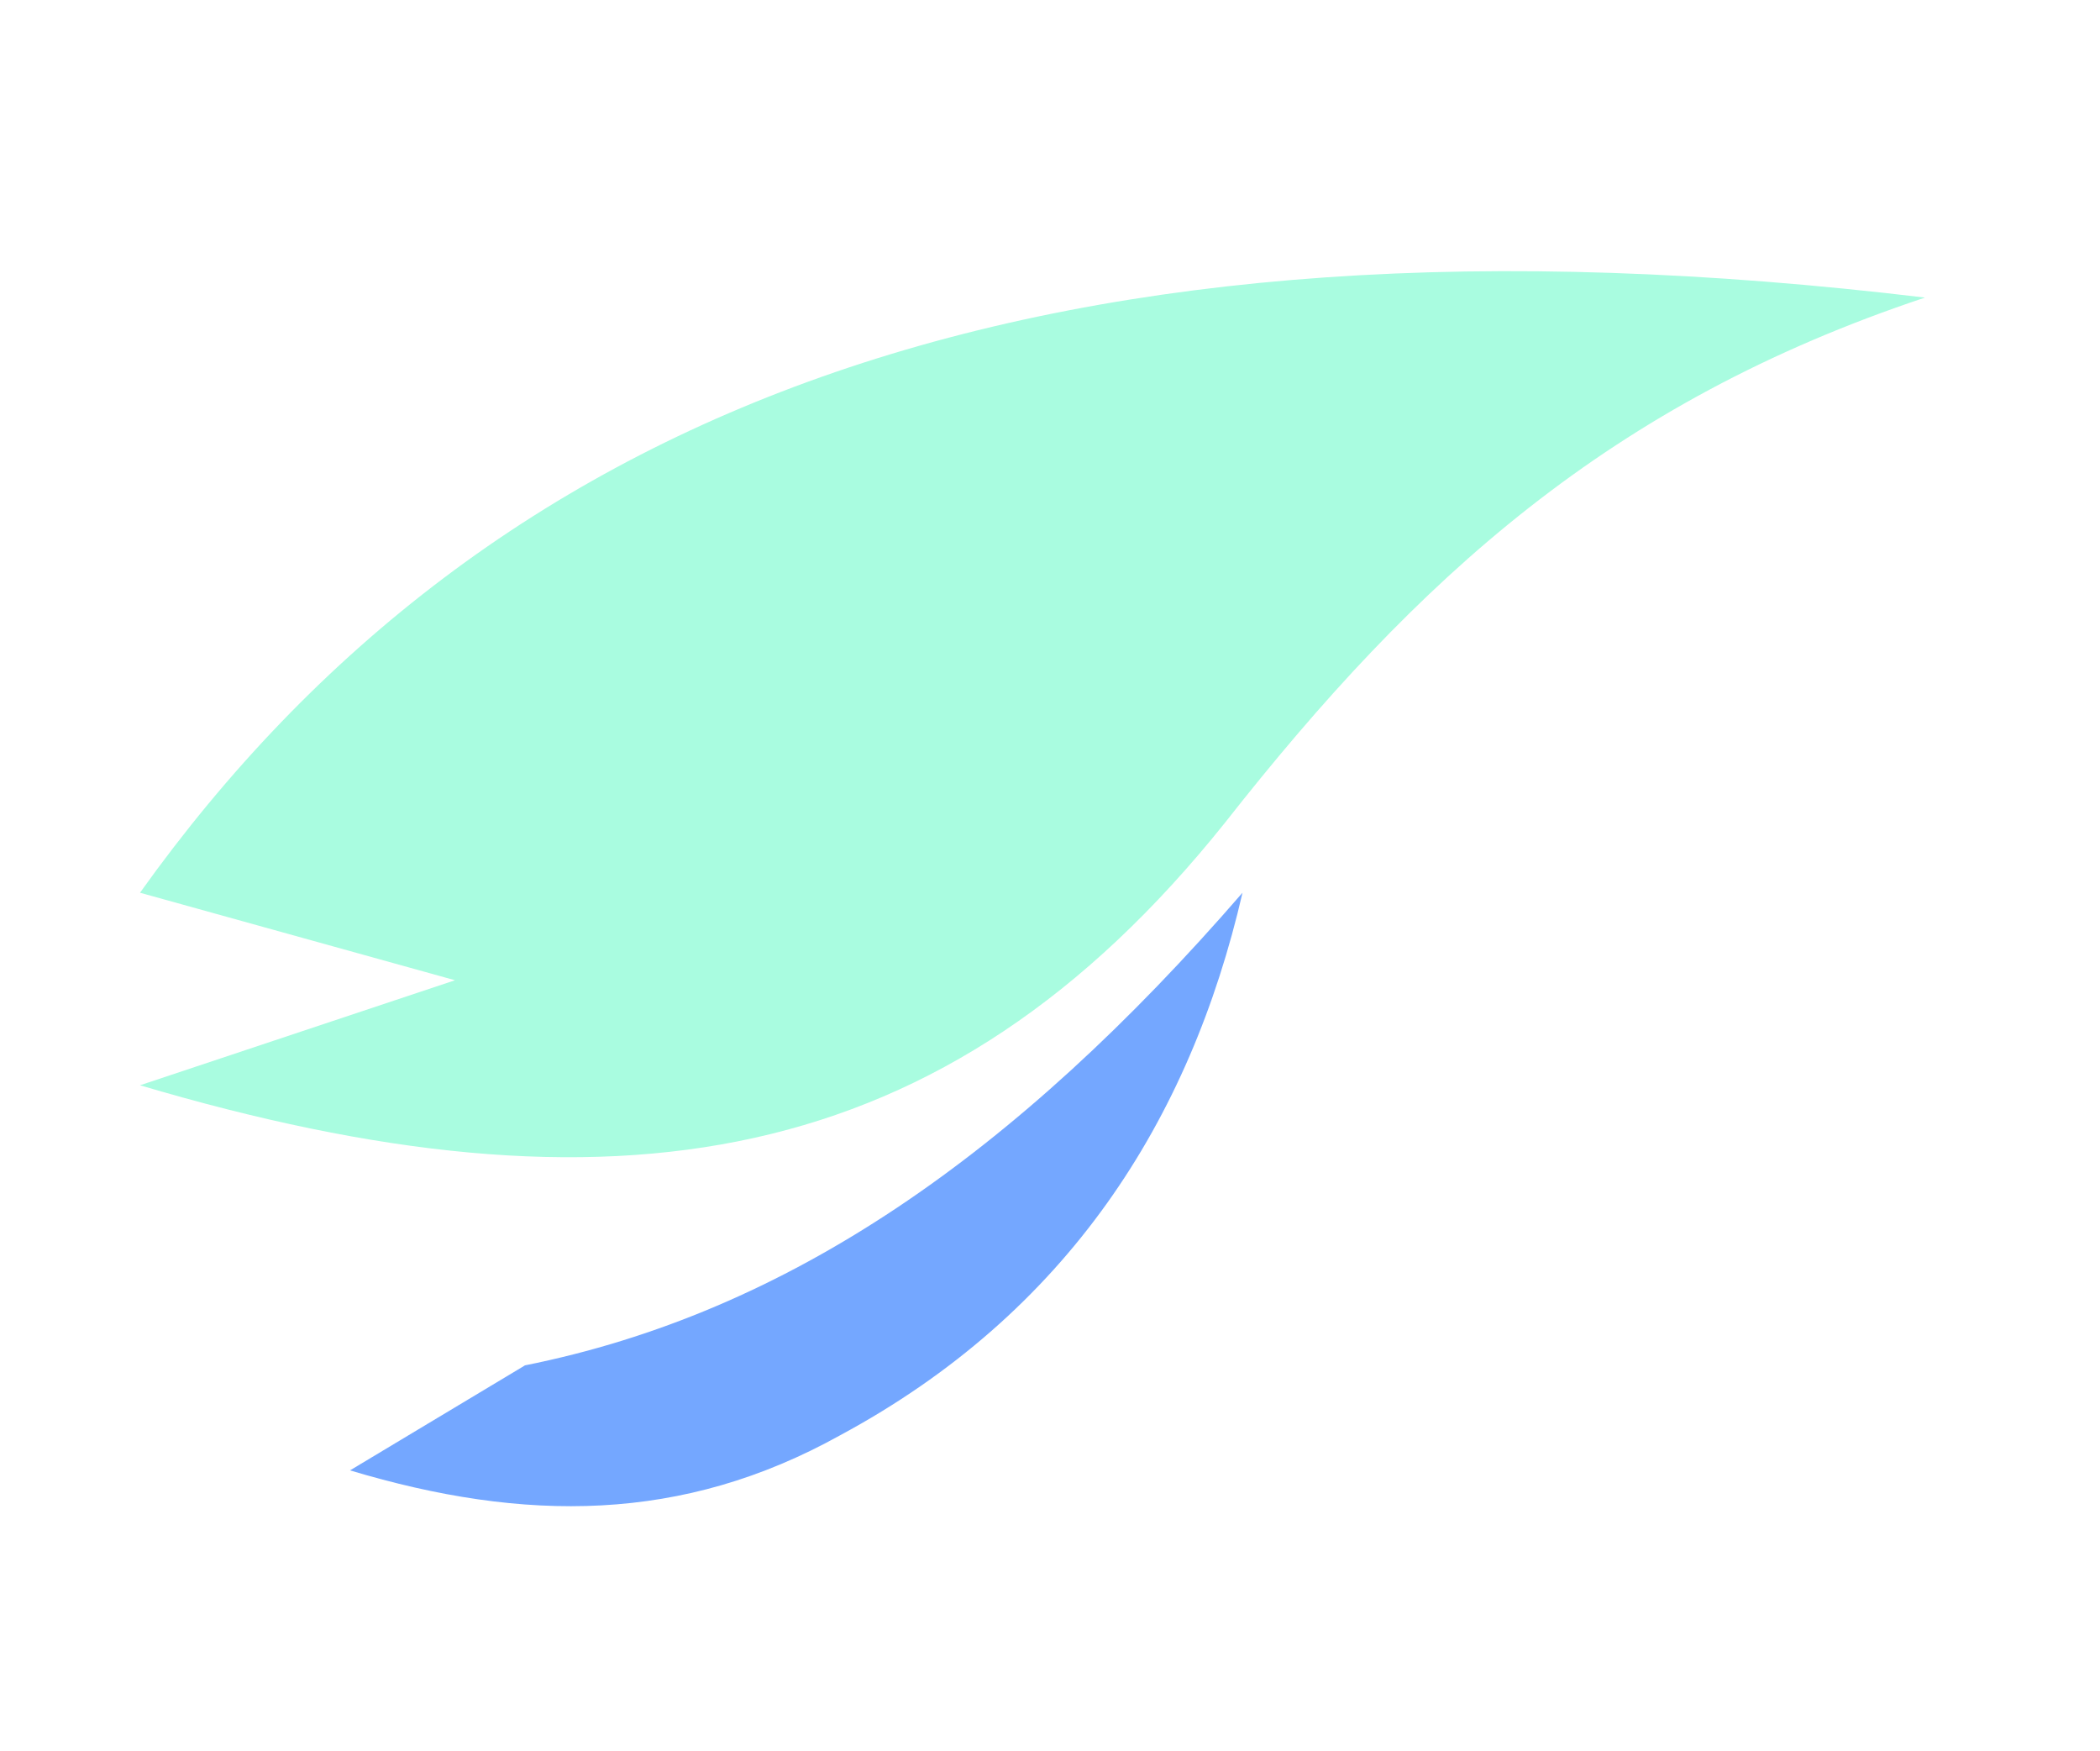
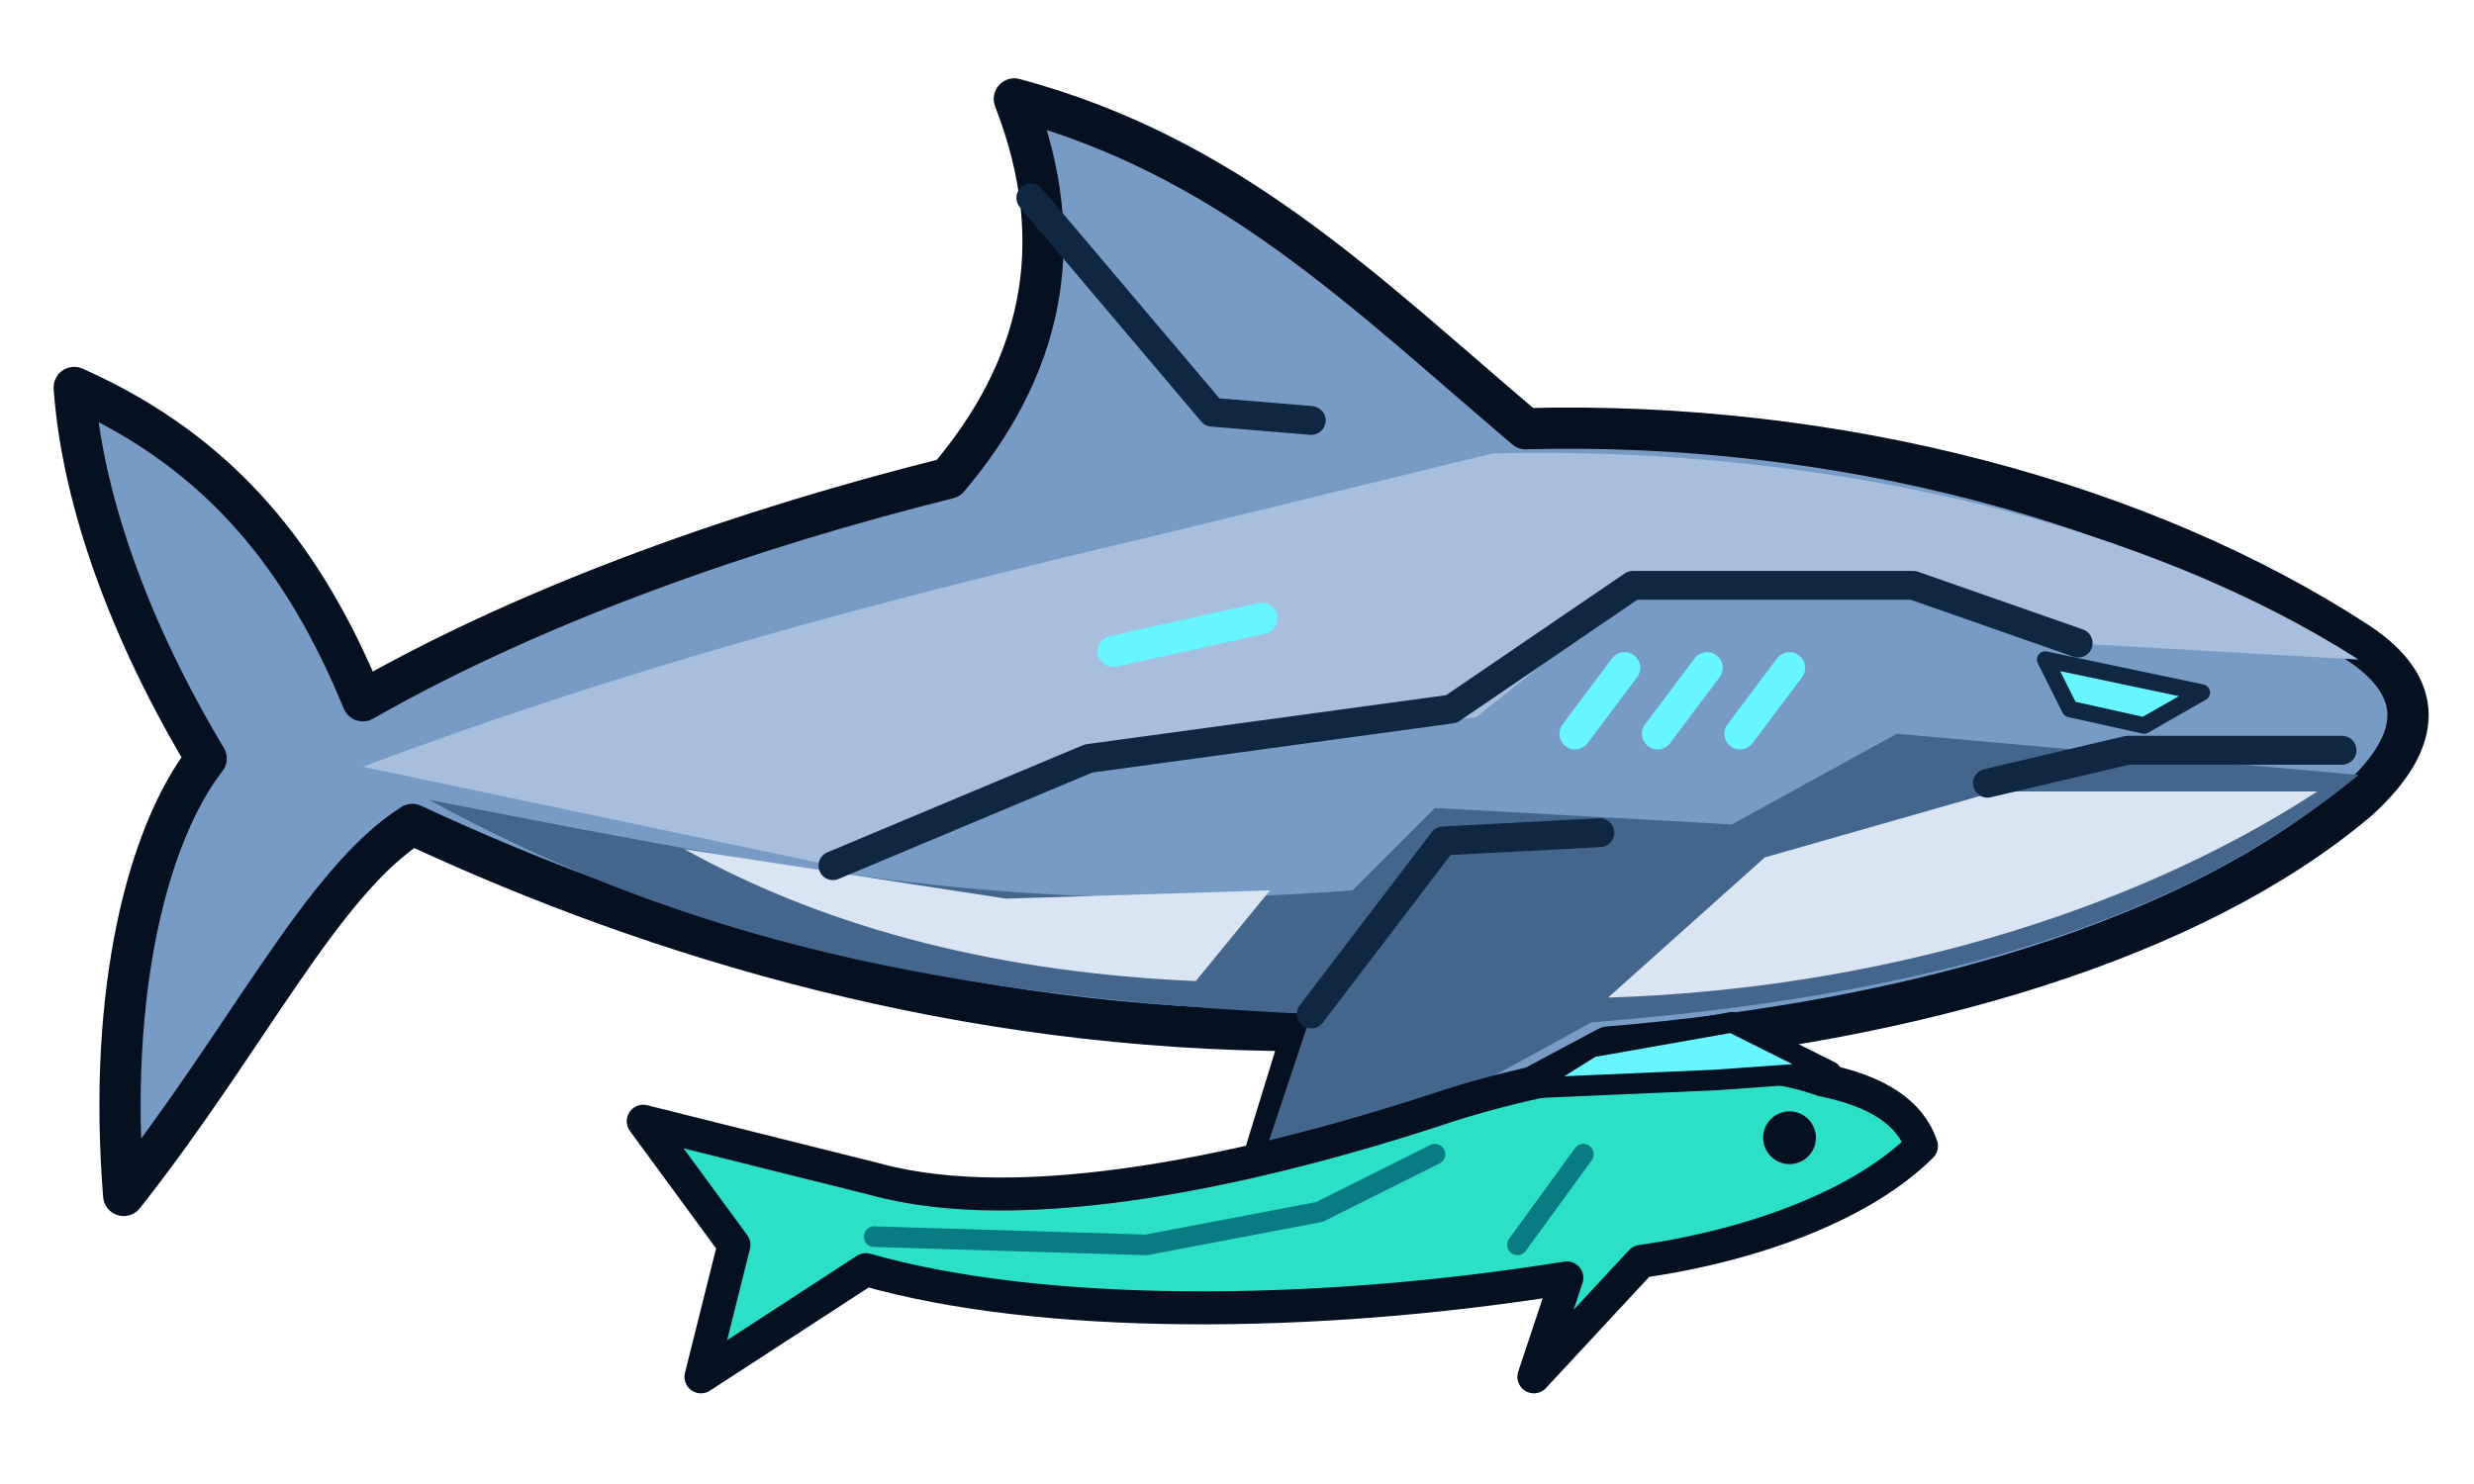
- <svg xmlns="http://www.w3.org/2000/svg" viewBox="0 0 120 100" role="img" aria-label="Remora">
-   <path fill="#A9FCE0" d="M8 51C28 23 60 11 110 17 92 23 81 33 70 47 54 67 35 70 8 62l18-6Z" />
-   <path fill="#74A7FF" d="M30 78c15-3 28-12 41-27-3 13-10 24-23 31-9 5-18 5-28 2Z" />
+ <svg xmlns="http://www.w3.org/2000/svg" viewBox="0 0 300 180" role="img" aria-label="Cybernetic shark with a remora">
+   <g class="shark">
+     <path d="M44 85C65 73 91 64 115 58C126 45 130 30 123 12C149 19 165 35 185 52C223 51 260 61 286 78Q298 86 286 97C266 114 232 124 195 127L150 151L158 125C117 125 80 114 50 100C39 107 30 126 15 145C13 120 18 101 25 92C16 77 10 61 9 47C27 55 37 68 44 85Z" fill="#789BC6" stroke="#051020" stroke-width="5" stroke-linejoin="round" />
+     <path d="M44 93C76 81 106 73 140 65L181 55C223 54 261 64 286 80L251 78L232 71L199 71L179 87L133 92L101 105Z" fill="#A7BFDD" />
+     <path d="M52 97C98 106 124 111 164 108L174 98L210 100L230 89L286 94C263 113 231 121 193 124L151 147L159 123C115 121 83 114 52 97Z" fill="#45668C" />
+     <path d="M83 103L122 109L154 108L145 119C122 118 101 113 83 103ZM195 121L214 104L242 96L281 96C258 111 227 120 195 121Z" fill="#DAE5F3" />
+     <path d="M125 24L147 50L159 51M101 105L132 92L176 86L198 71L232 71L252 78M159 123L175 102L194 101M241 95L258 91L284 91" fill="none" stroke="#102742" stroke-width="3.5" stroke-linecap="round" stroke-linejoin="round" />
+     <path d="M217 81l-6 8m-4-8l-6 8m-4-8l-6 8m-56-10l18-4" fill="none" stroke="#67F5FF" stroke-width="3.8" stroke-linecap="round" />
+     <path d="M248 80l19 4-7 4-9-2Z" fill="#67F5FF" stroke="#102742" stroke-width="2" stroke-linejoin="round" />
+   </g>
+   <g class="remora">
+     <path d="M106 143C124 148 152 142 176 134C192 129 210 127 221 131Q231 133 233 139C226 146 213 151 199 153L186 167L190 155C159 160 126 160 105 154L85 167L89 151L78 136Z" fill="#2BE0C7" stroke="#051020" stroke-width="4" stroke-linejoin="round" />
+     <path d="M185 132l8-5 17-3 12 6-14 1Z" fill="#67F5FF" stroke="#051020" stroke-width="2.5" stroke-linejoin="round" />
+     <path d="M106 150l33 1 21-4 14-7m10 11l8-11" fill="none" stroke="#087B83" stroke-width="2.5" stroke-linecap="round" stroke-linejoin="round" />
+     <circle cx="217" cy="138" r="3.2" fill="#051020" />
+   </g>
</svg>
